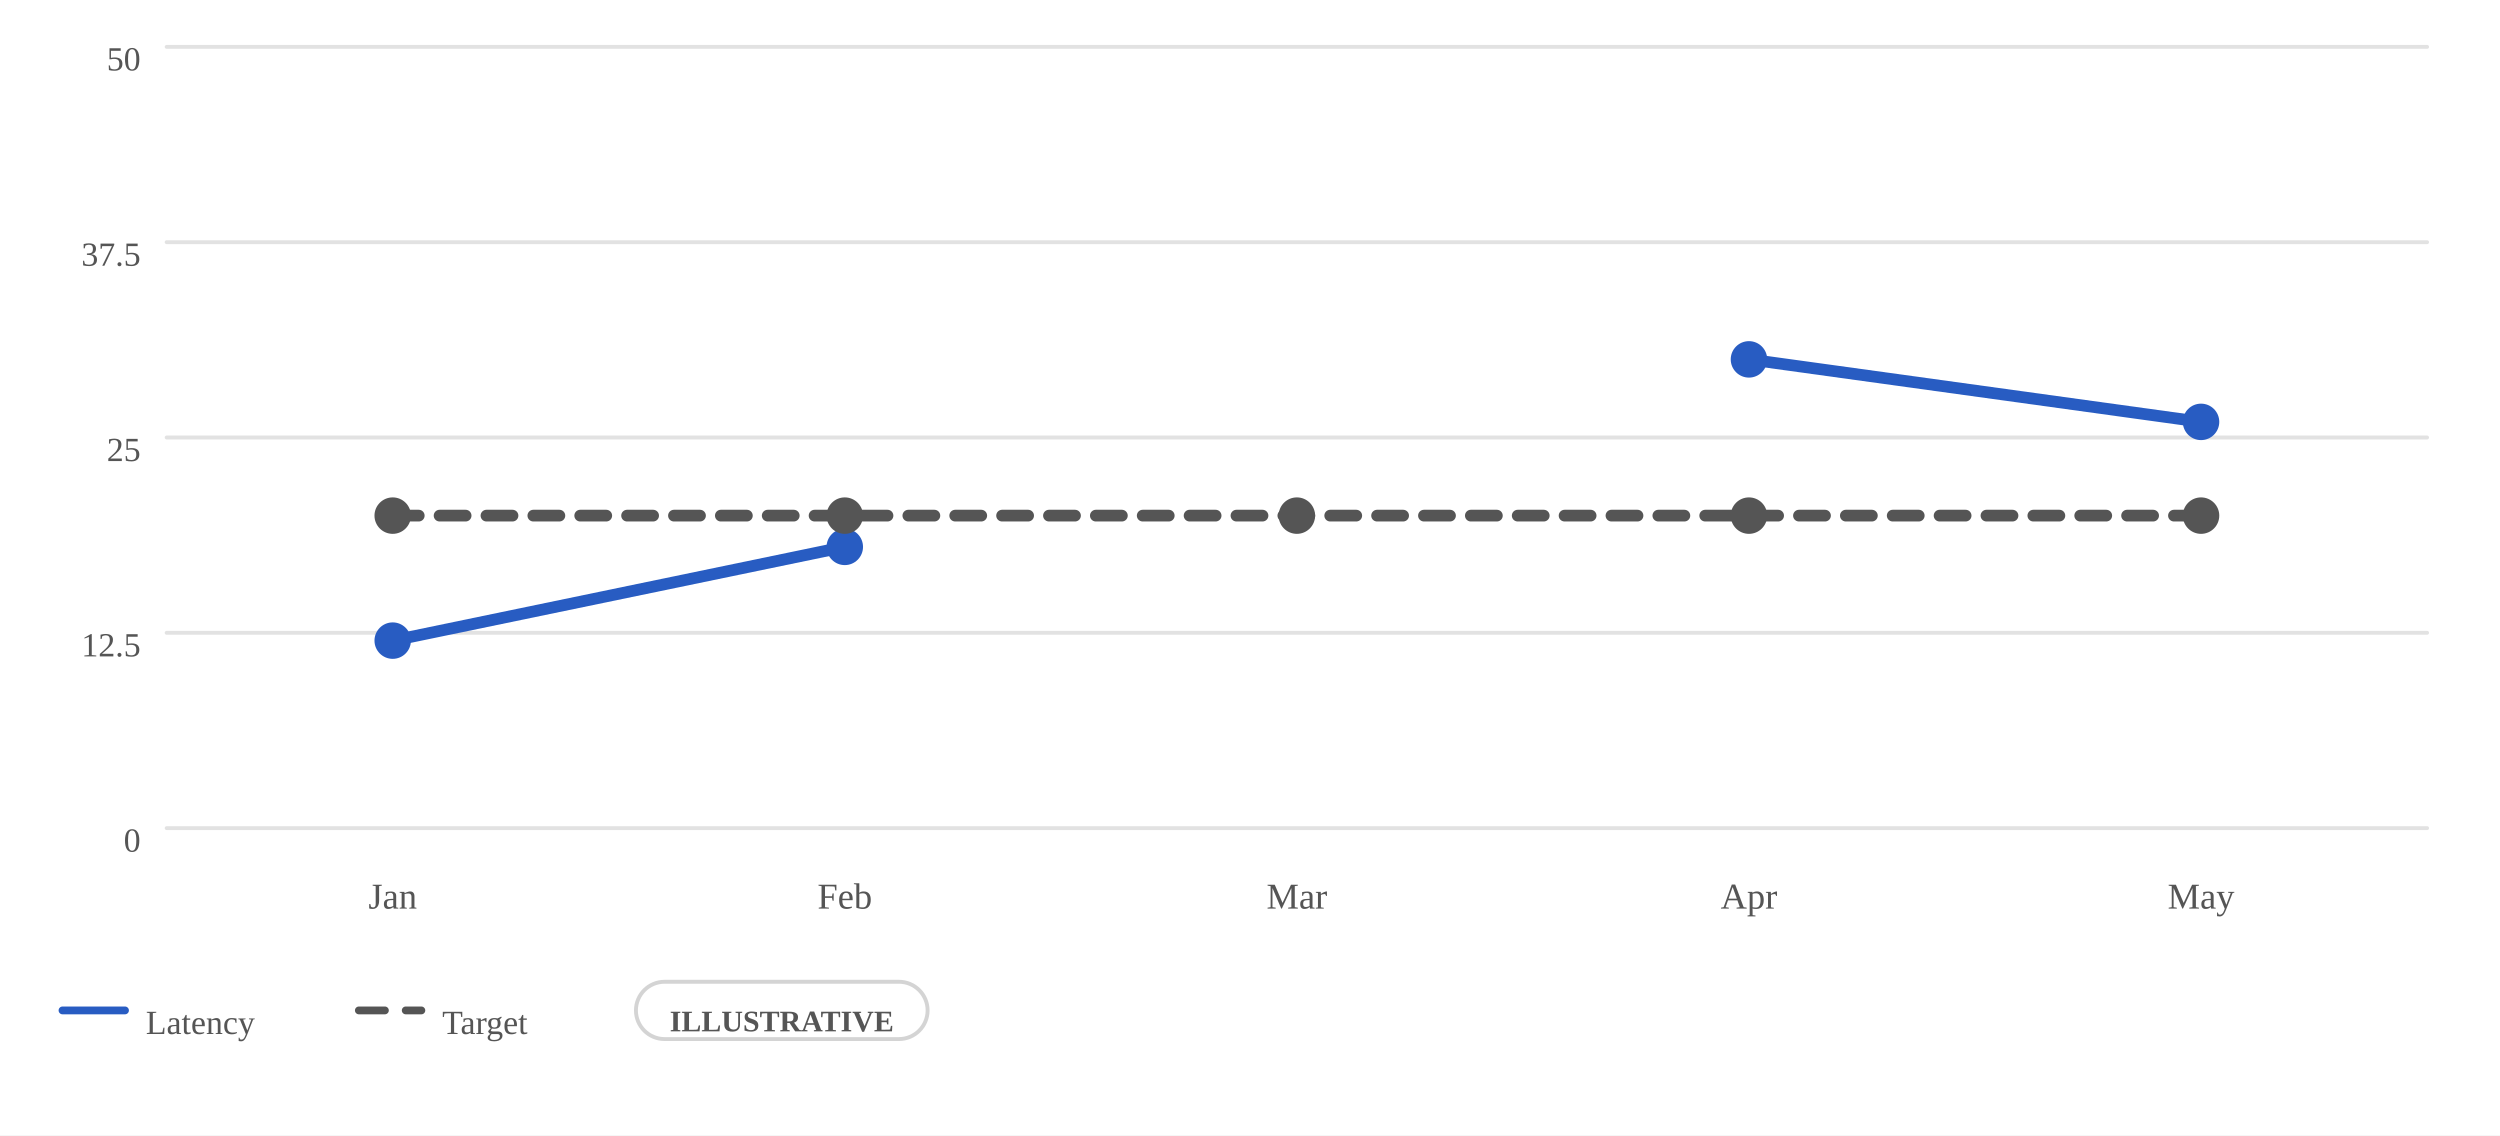
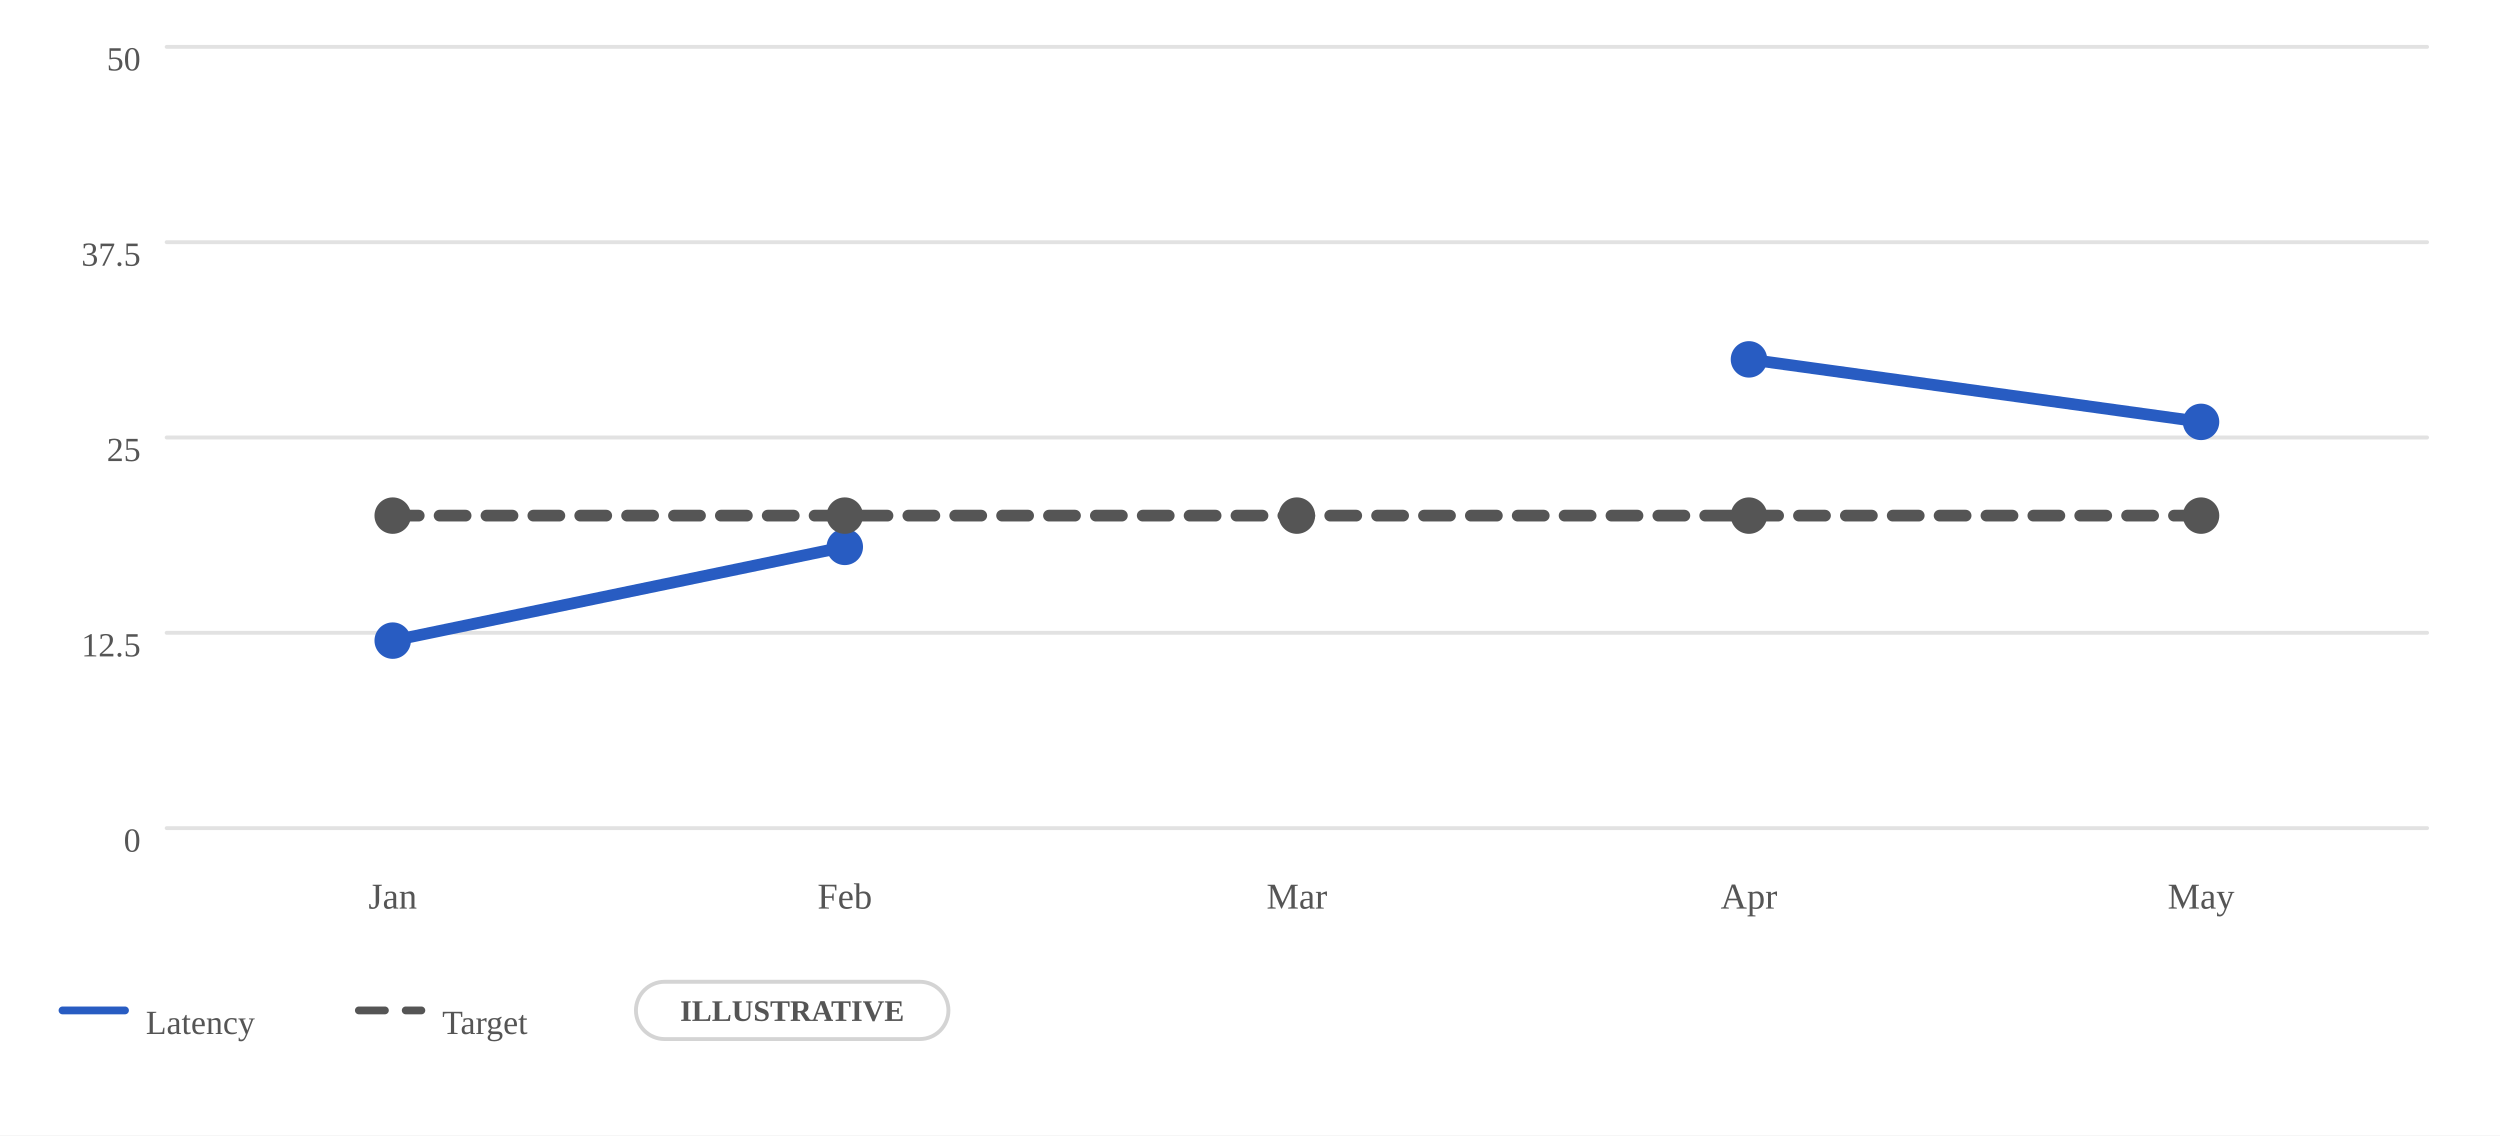
<svg xmlns="http://www.w3.org/2000/svg" viewBox="0 0 960 436" class="av-latency" width="960" height="436" role="img">
  <style>.av-latency{--av-font:Inter,system-ui,sans-serif}.av-latency text{font-family:var(--av-font,inherit)}.av-latency .pulse{opacity:0}</style>
  <rect width="960" height="436" fill="#ffffff" />
  <g class="region">
    <path class="line" d="M64,318 L932,318" fill="none" stroke="#0a0a0a" stroke-opacity="0.12" stroke-width="1.5" stroke-linecap="round" pathLength="1" />
    <path class="line" d="M64,243 L932,243" fill="none" stroke="#0a0a0a" stroke-opacity="0.12" stroke-width="1.5" stroke-linecap="round" pathLength="1" />
    <path class="line" d="M64,168 L932,168" fill="none" stroke="#0a0a0a" stroke-opacity="0.12" stroke-width="1.5" stroke-linecap="round" pathLength="1" />
    <path class="line" d="M64,93 L932,93" fill="none" stroke="#0a0a0a" stroke-opacity="0.12" stroke-width="1.5" stroke-linecap="round" pathLength="1" />
    <path class="line" d="M64,18 L932,18" fill="none" stroke="#0a0a0a" stroke-opacity="0.12" stroke-width="1.5" stroke-linecap="round" pathLength="1" />
    <text x="54" y="327.05" text-anchor="end" font-size="13" font-weight="400" fill="#555555">0</text>
    <text x="54" y="252.05" text-anchor="end" font-size="13" font-weight="400" fill="#555555">12.5</text>
    <text x="54" y="177.05" text-anchor="end" font-size="13" font-weight="400" fill="#555555">25</text>
    <text x="54" y="102.05" text-anchor="end" font-size="13" font-weight="400" fill="#555555">37.5</text>
    <text x="54" y="27.05" text-anchor="end" font-size="13" font-weight="400" fill="#555555">50</text>
    <text x="150.8" y="348.9" text-anchor="middle" font-size="14" font-weight="500" fill="#555555">Jan</text>
    <text x="324.4" y="348.9" text-anchor="middle" font-size="14" font-weight="500" fill="#555555">Feb</text>
    <text x="498" y="348.9" text-anchor="middle" font-size="14" font-weight="500" fill="#555555">Mar</text>
    <text x="671.6" y="348.9" text-anchor="middle" font-size="14" font-weight="500" fill="#555555">Apr</text>
    <text x="845.2" y="348.9" text-anchor="middle" font-size="14" font-weight="500" fill="#555555">May</text>
  </g>
  <g class="edge" data-t="c0 c1 c2 c3 c4">
    <path class="line" d="M150.8,246 L324.4,210" fill="none" stroke="#285cc2" stroke-width="4.5" stroke-linecap="round" pathLength="1" />
  </g>
  <g class="edge" data-t="c0 c1 c2 c3 c4">
    <path class="line" d="M671.6,138 L845.2,162" fill="none" stroke="#285cc2" stroke-width="4.5" stroke-linecap="round" pathLength="1" />
  </g>
  <g class="edge" data-t="c0 c1 c2 c3 c4">
    <path class="line" d="M150.8,198 L324.4,198 L498,198 L671.6,198 L845.2,198" fill="none" stroke="#555555" stroke-width="4.5" stroke-linecap="round" stroke-dasharray="10 8" />
  </g>
  <g class="node" data-id="c0" data-t="c0">
    <path d="M143.8,246 a7,7 0 1 0 14,0 a7,7 0 1 0 -14,0 Z" fill="#285cc2" />
    <path d="M143.8,198 a7,7 0 1 0 14,0 a7,7 0 1 0 -14,0 Z" fill="#555555" />
  </g>
  <g class="node" data-id="c1" data-t="c1">
    <path d="M317.4,210 a7,7 0 1 0 14,0 a7,7 0 1 0 -14,0 Z" fill="#285cc2" />
    <path d="M317.4,198 a7,7 0 1 0 14,0 a7,7 0 1 0 -14,0 Z" fill="#555555" />
  </g>
  <g class="node" data-id="c2" data-t="c2">
    <path d="M491,198 a7,7 0 1 0 14,0 a7,7 0 1 0 -14,0 Z" fill="#555555" />
  </g>
  <g class="node" data-id="c3" data-t="c3">
    <path d="M664.6,138 a7,7 0 1 0 14,0 a7,7 0 1 0 -14,0 Z" fill="#285cc2" />
    <path d="M664.6,198 a7,7 0 1 0 14,0 a7,7 0 1 0 -14,0 Z" fill="#555555" />
  </g>
  <g class="node" data-id="c4" data-t="c4">
    <path d="M838.2,162 a7,7 0 1 0 14,0 a7,7 0 1 0 -14,0 Z" fill="#285cc2" />
    <path d="M838.2,198 a7,7 0 1 0 14,0 a7,7 0 1 0 -14,0 Z" fill="#555555" />
  </g>
  <g class="legend">
    <path class="line" d="M24,388 L48,388" fill="none" stroke="#285cc2" stroke-width="3" stroke-linecap="round" pathLength="1" />
    <text x="56" y="397.05" text-anchor="start" font-size="13" font-weight="400" fill="#555555">Latency</text>
  </g>
  <g class="legend">
    <path class="line" d="M137.8,388 L161.8,388" fill="none" stroke="#555555" stroke-width="3" stroke-linecap="round" stroke-dasharray="10 8" />
    <text x="169.8" y="397.05" text-anchor="start" font-size="13" font-weight="400" fill="#555555">Target</text>
  </g>
  <g class="legend">
-     <rect x="244.2" y="377" width="112" height="22" rx="11" fill="none" stroke="#d4d4d4" stroke-width="1.5" />
-     <text x="300.2" y="396.03" text-anchor="middle" font-size="11.5" font-weight="600" fill="#555555">ILLUSTRATIVE</text>
+     <rect x="244.2" y="377" width="120" height="22" rx="11" fill="none" stroke="#d4d4d4" stroke-width="1.5" />
+     <text x="304.2" y="392.03" text-anchor="middle" font-size="11.5" font-weight="600" fill="#555555">ILLUSTRATIVE</text>
  </g>
</svg>
